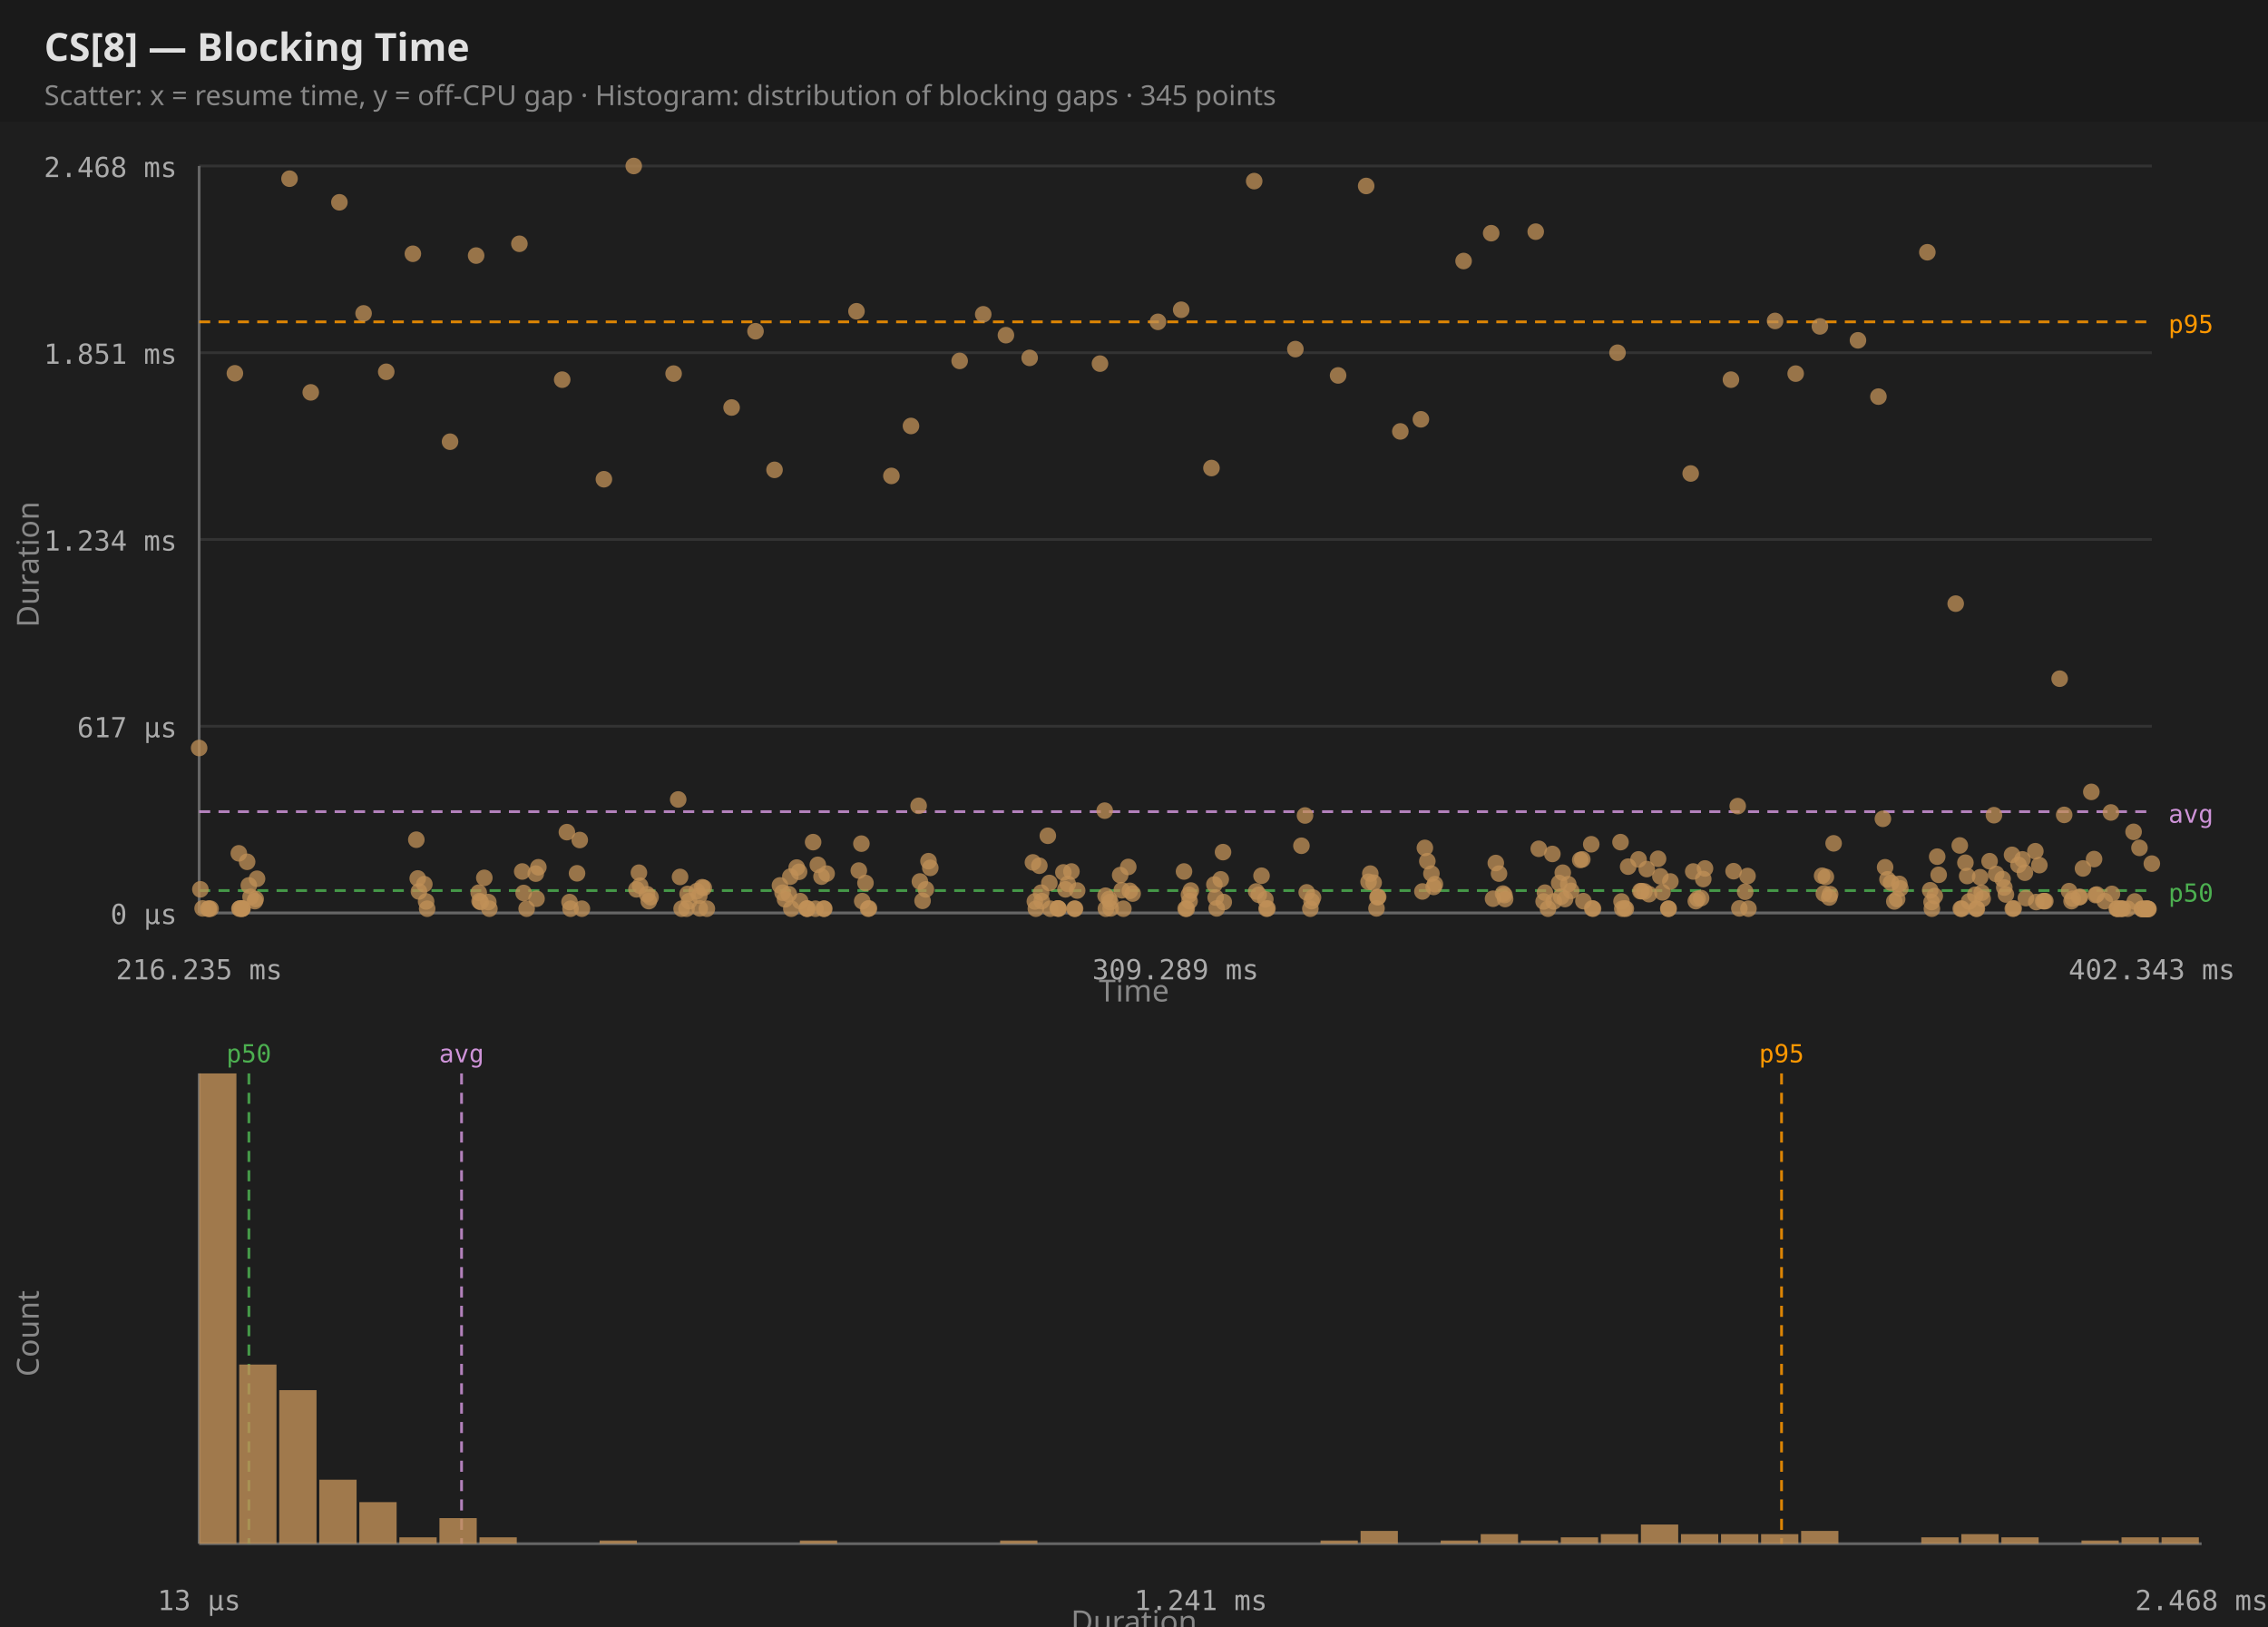
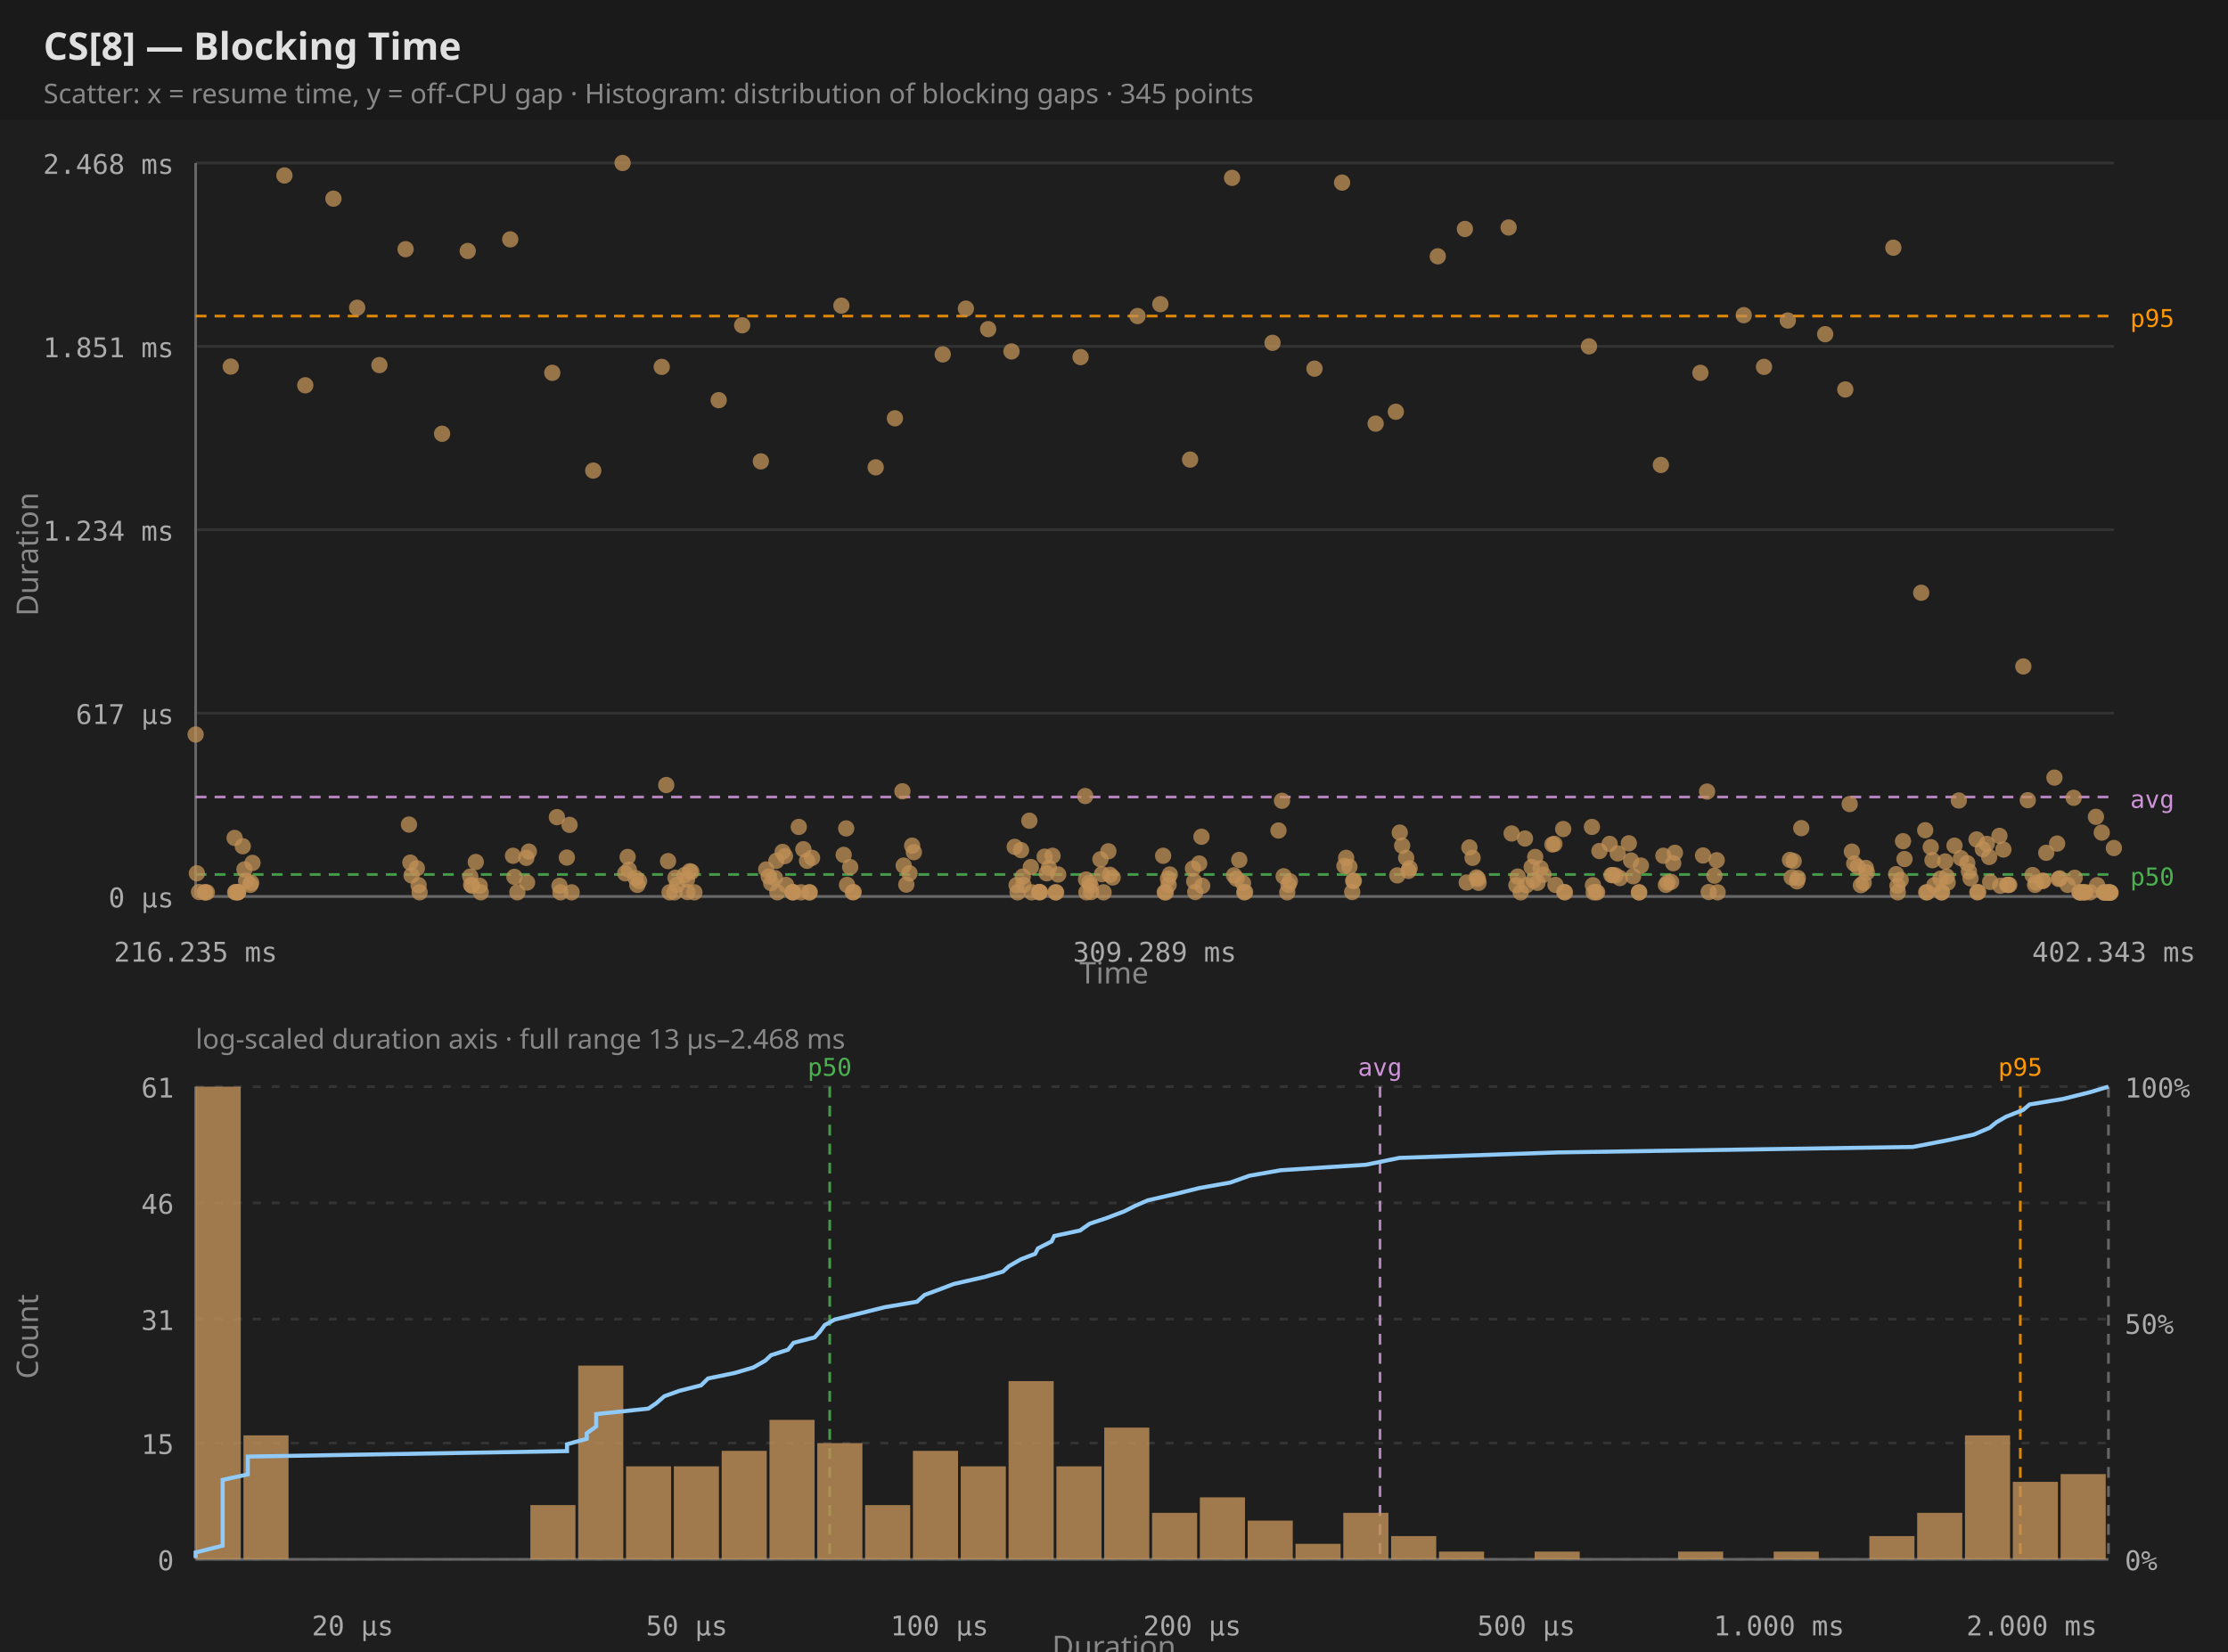
- <svg xmlns="http://www.w3.org/2000/svg" viewBox="0 0 820 588" width="820" height="588">
+ <svg xmlns="http://www.w3.org/2000/svg" viewBox="0 0 820 608" width="820" height="608">
  <rect width="100%" height="100%" fill="#1a1a1a" />
  <text x="16" y="22" fill="#e0e0e0" font-size="14" font-weight="600" font-family="sans-serif">CS[8] — Blocking Time</text>
  <text x="16" y="38" fill="#888" font-size="10" font-family="sans-serif">Scatter: x = resume time, y = off-CPU gap · Histogram: distribution of blocking gaps · 345 points</text>
  <g transform="translate(0,44)">
    <rect width="100%" height="100%" fill="#1e1e1e" />
    <line x1="72" y1="16" x2="778" y2="16" stroke="#333" stroke-width="1" />
    <line x1="72" y1="83.5" x2="778" y2="83.5" stroke="#333" stroke-width="1" />
    <line x1="72" y1="151" x2="778" y2="151" stroke="#333" stroke-width="1" />
    <line x1="72" y1="218.5" x2="778" y2="218.5" stroke="#333" stroke-width="1" />
    <line x1="72" y1="286" x2="778" y2="286" stroke="#333" stroke-width="1" />
    <line x1="72" y1="16" x2="72" y2="286" stroke="#666" stroke-width="1" />
    <line x1="72" y1="286" x2="778" y2="286" stroke="#666" stroke-width="1" />
    <text x="64" y="20" text-anchor="end" fill="#aaa" font-size="10" font-family="monospace">2.468 ms</text>
    <text x="64" y="87.5" text-anchor="end" fill="#aaa" font-size="10" font-family="monospace">1.851 ms</text>
    <text x="64" y="155" text-anchor="end" fill="#aaa" font-size="10" font-family="monospace">1.234 ms</text>
    <text x="64" y="222.5" text-anchor="end" fill="#aaa" font-size="10" font-family="monospace">617 µs</text>
    <text x="64" y="290" text-anchor="end" fill="#aaa" font-size="10" font-family="monospace">0 µs</text>
    <text x="72" y="310" text-anchor="middle" fill="#aaa" font-size="10" font-family="monospace">216.235 ms</text>
    <text x="425" y="310" text-anchor="middle" fill="#aaa" font-size="10" font-family="monospace">309.289 ms</text>
    <text x="778" y="310" text-anchor="middle" fill="#aaa" font-size="10" font-family="monospace">402.343 ms</text>
    <text x="410" y="318" text-anchor="middle" fill="#888" font-size="11" font-family="sans-serif">Time</text>
    <text transform="rotate(-90 14 160)" x="14" y="160" text-anchor="middle" fill="#888" font-size="11" font-family="sans-serif">Duration</text>
    <line x1="72" y1="249.382" x2="778" y2="249.382" stroke="#CE93D8" stroke-width="1" stroke-dasharray="4 3" opacity="0.85" />
    <text x="784" y="253.382" fill="#CE93D8" font-size="9" font-family="monospace">avg</text>
    <line x1="72" y1="277.904" x2="778" y2="277.904" stroke="#4CAF50" stroke-width="1" stroke-dasharray="4 3" opacity="0.85" />
    <text x="784" y="281.904" fill="#4CAF50" font-size="9" font-family="monospace">p50</text>
    <line x1="72" y1="72.341" x2="778" y2="72.341" stroke="#FF9800" stroke-width="1" stroke-dasharray="4 3" opacity="0.85" />
    <text x="784" y="76.341" fill="#FF9800" font-size="9" font-family="monospace">p95</text>
    <circle cx="72" cy="226.377" r="3" fill="#C09057" opacity="0.75" />
    <circle cx="72.448" cy="277.467" r="3" fill="#C09057" opacity="0.75" />
    <circle cx="73.252" cy="284.359" r="3" fill="#C09057" opacity="0.75" />
    <circle cx="75.338" cy="284.468" r="3" fill="#C09057" opacity="0.75" />
    <circle cx="75.509" cy="284.468" r="3" fill="#C09057" opacity="0.75" />
    <circle cx="76.135" cy="284.468" r="3" fill="#C09057" opacity="0.75" />
    <circle cx="84.928" cy="90.939" r="3" fill="#C09057" opacity="0.75" />
    <circle cx="86.351" cy="264.448" r="3" fill="#C09057" opacity="0.75" />
    <circle cx="86.563" cy="284.468" r="3" fill="#C09057" opacity="0.75" />
    <circle cx="86.806" cy="284.359" r="3" fill="#C09057" opacity="0.75" />
    <circle cx="87.432" cy="284.468" r="3" fill="#C09057" opacity="0.75" />
    <circle cx="87.553" cy="284.468" r="3" fill="#C09057" opacity="0.75" />
    <circle cx="87.701" cy="284.359" r="3" fill="#C09057" opacity="0.75" />
    <circle cx="89.351" cy="267.511" r="3" fill="#C09057" opacity="0.75" />
    <circle cx="89.962" cy="276.045" r="3" fill="#C09057" opacity="0.75" />
    <circle cx="90.592" cy="280.202" r="3" fill="#C09057" opacity="0.75" />
    <circle cx="92.136" cy="281.733" r="3" fill="#C09057" opacity="0.75" />
    <circle cx="92.443" cy="280.968" r="3" fill="#C09057" opacity="0.75" />
    <circle cx="92.936" cy="273.638" r="3" fill="#C09057" opacity="0.75" />
    <circle cx="104.677" cy="20.595" r="3" fill="#C09057" opacity="0.75" />
    <circle cx="112.355" cy="97.831" r="3" fill="#C09057" opacity="0.75" />
    <circle cx="122.711" cy="29.128" r="3" fill="#C09057" opacity="0.75" />
    <circle cx="131.455" cy="69.278" r="3" fill="#C09057" opacity="0.75" />
    <circle cx="139.646" cy="90.392" r="3" fill="#C09057" opacity="0.75" />
    <circle cx="149.274" cy="47.726" r="3" fill="#C09057" opacity="0.75" />
    <circle cx="150.522" cy="259.525" r="3" fill="#C09057" opacity="0.75" />
    <circle cx="151.03" cy="273.528" r="3" fill="#C09057" opacity="0.75" />
    <circle cx="151.47" cy="278.233" r="3" fill="#C09057" opacity="0.75" />
    <circle cx="153.424" cy="275.607" r="3" fill="#C09057" opacity="0.75" />
    <circle cx="154.057" cy="281.843" r="3" fill="#C09057" opacity="0.75" />
    <circle cx="154.444" cy="284.468" r="3" fill="#C09057" opacity="0.75" />
    <circle cx="162.714" cy="115.664" r="3" fill="#C09057" opacity="0.75" />
    <circle cx="172.145" cy="48.382" r="3" fill="#C09057" opacity="0.75" />
    <circle cx="173.085" cy="278.67" r="3" fill="#C09057" opacity="0.75" />
    <circle cx="173.396" cy="281.733" r="3" fill="#C09057" opacity="0.75" />
    <circle cx="173.798" cy="282.062" r="3" fill="#C09057" opacity="0.75" />
    <circle cx="175.107" cy="273.31" r="3" fill="#C09057" opacity="0.75" />
    <circle cx="176.549" cy="282.062" r="3" fill="#C09057" opacity="0.75" />
    <circle cx="176.951" cy="284.468" r="3" fill="#C09057" opacity="0.75" />
    <circle cx="187.789" cy="44.116" r="3" fill="#C09057" opacity="0.75" />
    <circle cx="188.809" cy="271.012" r="3" fill="#C09057" opacity="0.75" />
    <circle cx="189.325" cy="278.78" r="3" fill="#C09057" opacity="0.75" />
    <circle cx="190.414" cy="284.468" r="3" fill="#C09057" opacity="0.75" />
    <circle cx="193.714" cy="271.778" r="3" fill="#C09057" opacity="0.75" />
    <circle cx="193.984" cy="280.858" r="3" fill="#C09057" opacity="0.75" />
    <circle cx="194.644" cy="269.481" r="3" fill="#C09057" opacity="0.75" />
    <circle cx="203.263" cy="93.237" r="3" fill="#C09057" opacity="0.75" />
    <circle cx="204.958" cy="256.79" r="3" fill="#C09057" opacity="0.75" />
    <circle cx="205.91" cy="282.062" r="3" fill="#C09057" opacity="0.75" />
    <circle cx="206.282" cy="284.468" r="3" fill="#C09057" opacity="0.75" />
    <circle cx="208.63" cy="271.669" r="3" fill="#C09057" opacity="0.75" />
    <circle cx="209.609" cy="259.635" r="3" fill="#C09057" opacity="0.75" />
    <circle cx="210.383" cy="284.468" r="3" fill="#C09057" opacity="0.75" />
    <circle cx="218.342" cy="129.229" r="3" fill="#C09057" opacity="0.75" />
    <circle cx="229.134" cy="16" r="3" fill="#C09057" opacity="0.75" />
    <circle cx="230.109" cy="277.467" r="3" fill="#C09057" opacity="0.75" />
    <circle cx="231.001" cy="271.45" r="3" fill="#C09057" opacity="0.75" />
    <circle cx="231.429" cy="276.154" r="3" fill="#C09057" opacity="0.75" />
    <circle cx="233.929" cy="279.217" r="3" fill="#C09057" opacity="0.75" />
    <circle cx="234.57" cy="281.733" r="3" fill="#C09057" opacity="0.75" />
    <circle cx="235.215" cy="280.311" r="3" fill="#C09057" opacity="0.75" />
    <circle cx="243.546" cy="91.049" r="3" fill="#C09057" opacity="0.75" />
    <circle cx="245.207" cy="244.975" r="3" fill="#C09057" opacity="0.75" />
    <circle cx="245.875" cy="272.981" r="3" fill="#C09057" opacity="0.75" />
    <circle cx="246.433" cy="284.468" r="3" fill="#C09057" opacity="0.75" />
    <circle cx="248.215" cy="284.468" r="3" fill="#C09057" opacity="0.75" />
    <circle cx="248.606" cy="279.108" r="3" fill="#C09057" opacity="0.75" />
    <circle cx="249.134" cy="281.733" r="3" fill="#C09057" opacity="0.75" />
    <circle cx="251.948" cy="278.123" r="3" fill="#C09057" opacity="0.75" />
    <circle cx="252.844" cy="279.764" r="3" fill="#C09057" opacity="0.75" />
    <circle cx="252.991" cy="284.359" r="3" fill="#C09057" opacity="0.75" />
    <circle cx="253.853" cy="276.701" r="3" fill="#C09057" opacity="0.75" />
    <circle cx="254.452" cy="276.92" r="3" fill="#C09057" opacity="0.75" />
    <circle cx="255.571" cy="284.468" r="3" fill="#C09057" opacity="0.75" />
    <circle cx="264.512" cy="103.301" r="3" fill="#C09057" opacity="0.75" />
    <circle cx="273.158" cy="75.733" r="3" fill="#C09057" opacity="0.75" />
    <circle cx="280.032" cy="125.838" r="3" fill="#C09057" opacity="0.75" />
    <circle cx="282.004" cy="276.045" r="3" fill="#C09057" opacity="0.75" />
    <circle cx="282.949" cy="278.67" r="3" fill="#C09057" opacity="0.75" />
    <circle cx="283.825" cy="281.077" r="3" fill="#C09057" opacity="0.75" />
    <circle cx="285.198" cy="279.217" r="3" fill="#C09057" opacity="0.75" />
    <circle cx="285.745" cy="272.872" r="3" fill="#C09057" opacity="0.75" />
    <circle cx="286.105" cy="284.468" r="3" fill="#C09057" opacity="0.75" />
    <circle cx="288.047" cy="269.59" r="3" fill="#C09057" opacity="0.75" />
    <circle cx="288.912" cy="271.122" r="3" fill="#C09057" opacity="0.75" />
    <circle cx="289.303" cy="281.733" r="3" fill="#C09057" opacity="0.75" />
    <circle cx="291.674" cy="284.468" r="3" fill="#C09057" opacity="0.75" />
    <circle cx="291.795" cy="284.359" r="3" fill="#C09057" opacity="0.75" />
    <circle cx="291.936" cy="284.468" r="3" fill="#C09057" opacity="0.75" />
    <circle cx="293.984" cy="260.4" r="3" fill="#C09057" opacity="0.75" />
    <circle cx="294.83" cy="284.468" r="3" fill="#C09057" opacity="0.75" />
    <circle cx="295.68" cy="268.605" r="3" fill="#C09057" opacity="0.75" />
    <circle cx="297.026" cy="272.872" r="3" fill="#C09057" opacity="0.75" />
    <circle cx="297.823" cy="284.468" r="3" fill="#C09057" opacity="0.75" />
    <circle cx="298.035" cy="284.468" r="3" fill="#C09057" opacity="0.75" />
    <circle cx="298.87" cy="271.778" r="3" fill="#C09057" opacity="0.75" />
    <circle cx="309.663" cy="68.512" r="3" fill="#C09057" opacity="0.75" />
    <circle cx="310.508" cy="270.684" r="3" fill="#C09057" opacity="0.75" />
    <circle cx="311.442" cy="260.947" r="3" fill="#C09057" opacity="0.75" />
    <circle cx="311.738" cy="281.733" r="3" fill="#C09057" opacity="0.75" />
    <circle cx="312.914" cy="275.169" r="3" fill="#C09057" opacity="0.75" />
    <circle cx="313.866" cy="284.468" r="3" fill="#C09057" opacity="0.75" />
    <circle cx="314.196" cy="284.359" r="3" fill="#C09057" opacity="0.75" />
    <circle cx="322.287" cy="128.026" r="3" fill="#C09057" opacity="0.75" />
    <circle cx="329.366" cy="109.975" r="3" fill="#C09057" opacity="0.75" />
    <circle cx="332.131" cy="247.272" r="3" fill="#C09057" opacity="0.75" />
    <circle cx="332.59" cy="274.622" r="3" fill="#C09057" opacity="0.75" />
    <circle cx="333.558" cy="281.624" r="3" fill="#C09057" opacity="0.75" />
    <circle cx="334.741" cy="277.467" r="3" fill="#C09057" opacity="0.75" />
    <circle cx="335.705" cy="267.293" r="3" fill="#C09057" opacity="0.75" />
    <circle cx="336.35" cy="269.699" r="3" fill="#C09057" opacity="0.75" />
    <circle cx="346.968" cy="86.454" r="3" fill="#C09057" opacity="0.75" />
    <circle cx="355.492" cy="69.606" r="3" fill="#C09057" opacity="0.75" />
    <circle cx="363.693" cy="77.155" r="3" fill="#C09057" opacity="0.75" />
    <circle cx="372.274" cy="85.36" r="3" fill="#C09057" opacity="0.75" />
    <circle cx="373.458" cy="267.73" r="3" fill="#C09057" opacity="0.75" />
    <circle cx="374.152" cy="281.843" r="3" fill="#C09057" opacity="0.75" />
    <circle cx="374.516" cy="284.468" r="3" fill="#C09057" opacity="0.75" />
    <circle cx="375.779" cy="268.934" r="3" fill="#C09057" opacity="0.75" />
    <circle cx="376.428" cy="278.67" r="3" fill="#C09057" opacity="0.75" />
    <circle cx="376.644" cy="281.733" r="3" fill="#C09057" opacity="0.75" />
    <circle cx="378.845" cy="258.103" r="3" fill="#C09057" opacity="0.75" />
    <circle cx="379.395" cy="275.169" r="3" fill="#C09057" opacity="0.75" />
    <circle cx="379.713" cy="284.468" r="3" fill="#C09057" opacity="0.75" />
    <circle cx="382.391" cy="284.359" r="3" fill="#C09057" opacity="0.75" />
    <circle cx="382.604" cy="284.359" r="3" fill="#C09057" opacity="0.75" />
    <circle cx="382.748" cy="284.468" r="3" fill="#C09057" opacity="0.75" />
    <circle cx="384.47" cy="271.34" r="3" fill="#C09057" opacity="0.75" />
    <circle cx="385.214" cy="277.467" r="3" fill="#C09057" opacity="0.75" />
    <circle cx="386.048" cy="275.498" r="3" fill="#C09057" opacity="0.75" />
    <circle cx="387.376" cy="271.012" r="3" fill="#C09057" opacity="0.75" />
    <circle cx="388.457" cy="284.468" r="3" fill="#C09057" opacity="0.75" />
    <circle cx="388.7" cy="284.468" r="3" fill="#C09057" opacity="0.75" />
    <circle cx="389.455" cy="277.904" r="3" fill="#C09057" opacity="0.75" />
    <circle cx="397.702" cy="87.438" r="3" fill="#C09057" opacity="0.75" />
    <circle cx="399.409" cy="249.023" r="3" fill="#C09057" opacity="0.75" />
    <circle cx="399.72" cy="279.764" r="3" fill="#C09057" opacity="0.75" />
    <circle cx="399.838" cy="284.468" r="3" fill="#C09057" opacity="0.75" />
    <circle cx="400.961" cy="280.968" r="3" fill="#C09057" opacity="0.75" />
    <circle cx="401.389" cy="282.062" r="3" fill="#C09057" opacity="0.75" />
    <circle cx="401.564" cy="284.359" r="3" fill="#C09057" opacity="0.75" />
    <circle cx="405.004" cy="272.325" r="3" fill="#C09057" opacity="0.75" />
    <circle cx="405.577" cy="277.795" r="3" fill="#C09057" opacity="0.75" />
    <circle cx="406.165" cy="284.468" r="3" fill="#C09057" opacity="0.75" />
    <circle cx="407.929" cy="269.371" r="3" fill="#C09057" opacity="0.75" />
    <circle cx="408.513" cy="278.014" r="3" fill="#C09057" opacity="0.75" />
    <circle cx="409.511" cy="278.998" r="3" fill="#C09057" opacity="0.75" />
    <circle cx="418.661" cy="72.341" r="3" fill="#C09057" opacity="0.75" />
    <circle cx="427.06" cy="67.965" r="3" fill="#C09057" opacity="0.75" />
    <circle cx="428.08" cy="271.012" r="3" fill="#C09057" opacity="0.75" />
    <circle cx="428.661" cy="284.468" r="3" fill="#C09057" opacity="0.75" />
    <circle cx="429.059" cy="284.468" r="3" fill="#C09057" opacity="0.75" />
    <circle cx="429.867" cy="279.436" r="3" fill="#C09057" opacity="0.75" />
    <circle cx="430.098" cy="281.733" r="3" fill="#C09057" opacity="0.75" />
    <circle cx="430.55" cy="277.904" r="3" fill="#C09057" opacity="0.75" />
    <circle cx="438.008" cy="125.182" r="3" fill="#C09057" opacity="0.75" />
    <circle cx="439.062" cy="275.716" r="3" fill="#C09057" opacity="0.75" />
    <circle cx="439.522" cy="280.421" r="3" fill="#C09057" opacity="0.75" />
    <circle cx="439.901" cy="284.359" r="3" fill="#C09057" opacity="0.75" />
    <circle cx="441.361" cy="273.857" r="3" fill="#C09057" opacity="0.75" />
    <circle cx="442.188" cy="264.011" r="3" fill="#C09057" opacity="0.75" />
    <circle cx="442.454" cy="282.062" r="3" fill="#C09057" opacity="0.75" />
    <circle cx="453.451" cy="21.47" r="3" fill="#C09057" opacity="0.75" />
    <circle cx="454.176" cy="278.233" r="3" fill="#C09057" opacity="0.75" />
    <circle cx="455.105" cy="279.436" r="3" fill="#C09057" opacity="0.75" />
    <circle cx="456.107" cy="272.544" r="3" fill="#C09057" opacity="0.75" />
    <circle cx="457.491" cy="281.077" r="3" fill="#C09057" opacity="0.75" />
    <circle cx="457.931" cy="284.468" r="3" fill="#C09057" opacity="0.75" />
    <circle cx="458.261" cy="284.359" r="3" fill="#C09057" opacity="0.75" />
    <circle cx="468.348" cy="82.187" r="3" fill="#C09057" opacity="0.75" />
    <circle cx="470.533" cy="261.713" r="3" fill="#C09057" opacity="0.75" />
    <circle cx="471.831" cy="250.773" r="3" fill="#C09057" opacity="0.75" />
    <circle cx="472.445" cy="278.561" r="3" fill="#C09057" opacity="0.75" />
    <circle cx="473.762" cy="284.468" r="3" fill="#C09057" opacity="0.75" />
    <circle cx="474.205" cy="281.733" r="3" fill="#C09057" opacity="0.75" />
    <circle cx="474.718" cy="280.421" r="3" fill="#C09057" opacity="0.75" />
    <circle cx="483.792" cy="91.705" r="3" fill="#C09057" opacity="0.75" />
    <circle cx="493.943" cy="23.22" r="3" fill="#C09057" opacity="0.75" />
    <circle cx="494.816" cy="274.732" r="3" fill="#C09057" opacity="0.75" />
    <circle cx="495.441" cy="271.778" r="3" fill="#C09057" opacity="0.75" />
    <circle cx="496.648" cy="275.06" r="3" fill="#C09057" opacity="0.75" />
    <circle cx="497.676" cy="284.359" r="3" fill="#C09057" opacity="0.75" />
    <circle cx="498.025" cy="280.311" r="3" fill="#C09057" opacity="0.75" />
    <circle cx="498.29" cy="280.202" r="3" fill="#C09057" opacity="0.75" />
    <circle cx="506.291" cy="111.944" r="3" fill="#C09057" opacity="0.75" />
    <circle cx="513.73" cy="107.568" r="3" fill="#C09057" opacity="0.75" />
    <circle cx="514.272" cy="278.233" r="3" fill="#C09057" opacity="0.75" />
    <circle cx="515.168" cy="262.479" r="3" fill="#C09057" opacity="0.75" />
    <circle cx="516.059" cy="267.293" r="3" fill="#C09057" opacity="0.75" />
    <circle cx="517.535" cy="271.778" r="3" fill="#C09057" opacity="0.75" />
    <circle cx="518.354" cy="276.592" r="3" fill="#C09057" opacity="0.75" />
    <circle cx="518.802" cy="275.607" r="3" fill="#C09057" opacity="0.75" />
    <circle cx="529.166" cy="50.352" r="3" fill="#C09057" opacity="0.75" />
    <circle cx="539.143" cy="40.287" r="3" fill="#C09057" opacity="0.75" />
    <circle cx="539.814" cy="280.858" r="3" fill="#C09057" opacity="0.75" />
    <circle cx="540.808" cy="267.949" r="3" fill="#C09057" opacity="0.75" />
    <circle cx="541.969" cy="271.778" r="3" fill="#C09057" opacity="0.75" />
    <circle cx="543.437" cy="278.998" r="3" fill="#C09057" opacity="0.75" />
    <circle cx="543.93" cy="279.545" r="3" fill="#C09057" opacity="0.75" />
    <circle cx="544.188" cy="280.968" r="3" fill="#C09057" opacity="0.75" />
    <circle cx="555.242" cy="39.74" r="3" fill="#C09057" opacity="0.75" />
    <circle cx="556.342" cy="262.807" r="3" fill="#C09057" opacity="0.75" />
    <circle cx="558.102" cy="281.843" r="3" fill="#C09057" opacity="0.75" />
    <circle cx="558.573" cy="278.67" r="3" fill="#C09057" opacity="0.75" />
    <circle cx="559.677" cy="284.468" r="3" fill="#C09057" opacity="0.75" />
    <circle cx="561.262" cy="264.667" r="3" fill="#C09057" opacity="0.75" />
    <circle cx="561.756" cy="281.843" r="3" fill="#C09057" opacity="0.75" />
    <circle cx="563.724" cy="275.169" r="3" fill="#C09057" opacity="0.75" />
    <circle cx="564.434" cy="280.092" r="3" fill="#C09057" opacity="0.75" />
    <circle cx="565.026" cy="271.45" r="3" fill="#C09057" opacity="0.75" />
    <circle cx="565.849" cy="280.968" r="3" fill="#C09057" opacity="0.75" />
    <circle cx="567.006" cy="275.607" r="3" fill="#C09057" opacity="0.75" />
    <circle cx="568.06" cy="278.014" r="3" fill="#C09057" opacity="0.75" />
    <circle cx="571.345" cy="266.855" r="3" fill="#C09057" opacity="0.75" />
    <circle cx="572.085" cy="266.636" r="3" fill="#C09057" opacity="0.75" />
    <circle cx="572.484" cy="281.733" r="3" fill="#C09057" opacity="0.75" />
    <circle cx="575.321" cy="261.166" r="3" fill="#C09057" opacity="0.75" />
    <circle cx="575.674" cy="284.359" r="3" fill="#C09057" opacity="0.75" />
    <circle cx="575.977" cy="284.468" r="3" fill="#C09057" opacity="0.75" />
    <circle cx="584.82" cy="83.5" r="3" fill="#C09057" opacity="0.75" />
    <circle cx="585.901" cy="260.4" r="3" fill="#C09057" opacity="0.75" />
    <circle cx="586.269" cy="281.843" r="3" fill="#C09057" opacity="0.75" />
    <circle cx="586.542" cy="284.468" r="3" fill="#C09057" opacity="0.75" />
    <circle cx="587.354" cy="284.359" r="3" fill="#C09057" opacity="0.75" />
    <circle cx="587.824" cy="284.468" r="3" fill="#C09057" opacity="0.75" />
    <circle cx="588.659" cy="269.262" r="3" fill="#C09057" opacity="0.75" />
    <circle cx="592.418" cy="266.636" r="3" fill="#C09057" opacity="0.75" />
    <circle cx="593.094" cy="278.123" r="3" fill="#C09057" opacity="0.75" />
    <circle cx="593.5" cy="278.123" r="3" fill="#C09057" opacity="0.75" />
    <circle cx="594.528" cy="278.233" r="3" fill="#C09057" opacity="0.75" />
    <circle cx="595.396" cy="270.137" r="3" fill="#C09057" opacity="0.75" />
    <circle cx="596.189" cy="279.217" r="3" fill="#C09057" opacity="0.75" />
    <circle cx="599.478" cy="266.417" r="3" fill="#C09057" opacity="0.75" />
    <circle cx="600.313" cy="272.763" r="3" fill="#C09057" opacity="0.75" />
    <circle cx="601.06" cy="278.561" r="3" fill="#C09057" opacity="0.75" />
    <circle cx="603.169" cy="284.468" r="3" fill="#C09057" opacity="0.75" />
    <circle cx="603.313" cy="284.468" r="3" fill="#C09057" opacity="0.75" />
    <circle cx="603.928" cy="274.622" r="3" fill="#C09057" opacity="0.75" />
    <circle cx="611.272" cy="127.151" r="3" fill="#C09057" opacity="0.75" />
    <circle cx="612.194" cy="271.012" r="3" fill="#C09057" opacity="0.75" />
    <circle cx="613.119" cy="281.733" r="3" fill="#C09057" opacity="0.75" />
    <circle cx="613.776" cy="280.858" r="3" fill="#C09057" opacity="0.75" />
    <circle cx="615.039" cy="280.639" r="3" fill="#C09057" opacity="0.75" />
    <circle cx="615.82" cy="273.747" r="3" fill="#C09057" opacity="0.75" />
    <circle cx="616.446" cy="269.918" r="3" fill="#C09057" opacity="0.75" />
    <circle cx="625.824" cy="93.237" r="3" fill="#C09057" opacity="0.75" />
    <circle cx="626.784" cy="270.903" r="3" fill="#C09057" opacity="0.75" />
    <circle cx="628.274" cy="247.382" r="3" fill="#C09057" opacity="0.75" />
    <circle cx="628.87" cy="284.359" r="3" fill="#C09057" opacity="0.75" />
    <circle cx="630.975" cy="278.342" r="3" fill="#C09057" opacity="0.75" />
    <circle cx="631.825" cy="272.653" r="3" fill="#C09057" opacity="0.75" />
    <circle cx="632.151" cy="284.468" r="3" fill="#C09057" opacity="0.75" />
    <circle cx="641.779" cy="72.013" r="3" fill="#C09057" opacity="0.75" />
    <circle cx="649.23" cy="91.049" r="3" fill="#C09057" opacity="0.75" />
    <circle cx="657.989" cy="73.982" r="3" fill="#C09057" opacity="0.75" />
    <circle cx="658.786" cy="272.544" r="3" fill="#C09057" opacity="0.75" />
    <circle cx="659.427" cy="278.998" r="3" fill="#C09057" opacity="0.75" />
    <circle cx="660.144" cy="272.981" r="3" fill="#C09057" opacity="0.75" />
    <circle cx="661.365" cy="280.421" r="3" fill="#C09057" opacity="0.75" />
    <circle cx="661.691" cy="279.217" r="3" fill="#C09057" opacity="0.75" />
    <circle cx="662.951" cy="260.838" r="3" fill="#C09057" opacity="0.75" />
    <circle cx="671.752" cy="79.015" r="3" fill="#C09057" opacity="0.75" />
    <circle cx="679.149" cy="99.363" r="3" fill="#C09057" opacity="0.75" />
    <circle cx="680.765" cy="251.976" r="3" fill="#C09057" opacity="0.75" />
    <circle cx="681.566" cy="269.481" r="3" fill="#C09057" opacity="0.75" />
    <circle cx="682.427" cy="273.857" r="3" fill="#C09057" opacity="0.75" />
    <circle cx="683.709" cy="275.06" r="3" fill="#C09057" opacity="0.75" />
    <circle cx="684.892" cy="281.843" r="3" fill="#C09057" opacity="0.75" />
    <circle cx="685.92" cy="280.968" r="3" fill="#C09057" opacity="0.75" />
    <circle cx="686.698" cy="275.498" r="3" fill="#C09057" opacity="0.75" />
    <circle cx="687.07" cy="277.139" r="3" fill="#C09057" opacity="0.75" />
    <circle cx="696.834" cy="47.179" r="3" fill="#C09057" opacity="0.75" />
    <circle cx="697.87" cy="277.795" r="3" fill="#C09057" opacity="0.75" />
    <circle cx="698.363" cy="282.062" r="3" fill="#C09057" opacity="0.75" />
    <circle cx="698.481" cy="284.468" r="3" fill="#C09057" opacity="0.75" />
    <circle cx="699.528" cy="279.874" r="3" fill="#C09057" opacity="0.75" />
    <circle cx="700.393" cy="265.652" r="3" fill="#C09057" opacity="0.75" />
    <circle cx="700.935" cy="272.216" r="3" fill="#C09057" opacity="0.75" />
    <circle cx="707.084" cy="174.193" r="3" fill="#C09057" opacity="0.75" />
    <circle cx="708.56" cy="261.604" r="3" fill="#C09057" opacity="0.75" />
    <circle cx="708.924" cy="284.468" r="3" fill="#C09057" opacity="0.75" />
    <circle cx="709.296" cy="284.468" r="3" fill="#C09057" opacity="0.75" />
    <circle cx="710.597" cy="267.84" r="3" fill="#C09057" opacity="0.75" />
    <circle cx="711.242" cy="272.653" r="3" fill="#C09057" opacity="0.75" />
    <circle cx="711.929" cy="281.843" r="3" fill="#C09057" opacity="0.75" />
    <circle cx="714.171" cy="279.436" r="3" fill="#C09057" opacity="0.75" />
    <circle cx="714.531" cy="284.468" r="3" fill="#C09057" opacity="0.75" />
    <circle cx="714.743" cy="284.468" r="3" fill="#C09057" opacity="0.75" />
    <circle cx="715.927" cy="273.091" r="3" fill="#C09057" opacity="0.75" />
    <circle cx="716.511" cy="278.67" r="3" fill="#C09057" opacity="0.75" />
    <circle cx="716.822" cy="280.858" r="3" fill="#C09057" opacity="0.75" />
    <circle cx="719.341" cy="267.293" r="3" fill="#C09057" opacity="0.75" />
    <circle cx="720.915" cy="250.664" r="3" fill="#C09057" opacity="0.75" />
    <circle cx="721.701" cy="271.887" r="3" fill="#C09057" opacity="0.75" />
    <circle cx="724.041" cy="273.747" r="3" fill="#C09057" opacity="0.75" />
    <circle cx="724.656" cy="276.81" r="3" fill="#C09057" opacity="0.75" />
    <circle cx="725.244" cy="279.327" r="3" fill="#C09057" opacity="0.75" />
    <circle cx="727.459" cy="264.995" r="3" fill="#C09057" opacity="0.75" />
    <circle cx="727.729" cy="284.468" r="3" fill="#C09057" opacity="0.75" />
    <circle cx="728.059" cy="284.359" r="3" fill="#C09057" opacity="0.75" />
    <circle cx="729.773" cy="268.605" r="3" fill="#C09057" opacity="0.75" />
    <circle cx="731.222" cy="266.636" r="3" fill="#C09057" opacity="0.75" />
    <circle cx="732.106" cy="271.45" r="3" fill="#C09057" opacity="0.75" />
    <circle cx="732.463" cy="280.639" r="3" fill="#C09057" opacity="0.75" />
    <circle cx="735.885" cy="263.682" r="3" fill="#C09057" opacity="0.75" />
    <circle cx="736.207" cy="282.062" r="3" fill="#C09057" opacity="0.75" />
    <circle cx="737.334" cy="268.715" r="3" fill="#C09057" opacity="0.75" />
    <circle cx="738.722" cy="281.733" r="3" fill="#C09057" opacity="0.75" />
    <circle cx="739.094" cy="281.733" r="3" fill="#C09057" opacity="0.75" />
    <circle cx="739.496" cy="281.733" r="3" fill="#C09057" opacity="0.75" />
    <circle cx="744.67" cy="201.324" r="3" fill="#C09057" opacity="0.75" />
    <circle cx="746.309" cy="250.554" r="3" fill="#C09057" opacity="0.75" />
    <circle cx="748.077" cy="278.123" r="3" fill="#C09057" opacity="0.75" />
    <circle cx="748.976" cy="281.733" r="3" fill="#C09057" opacity="0.75" />
    <circle cx="749.389" cy="280.858" r="3" fill="#C09057" opacity="0.75" />
    <circle cx="751.707" cy="280.311" r="3" fill="#C09057" opacity="0.75" />
    <circle cx="752.026" cy="280.202" r="3" fill="#C09057" opacity="0.75" />
    <circle cx="753.107" cy="269.918" r="3" fill="#C09057" opacity="0.75" />
    <circle cx="756.123" cy="242.24" r="3" fill="#C09057" opacity="0.75" />
    <circle cx="757.113" cy="266.527" r="3" fill="#C09057" opacity="0.75" />
    <circle cx="757.652" cy="279.545" r="3" fill="#C09057" opacity="0.75" />
    <circle cx="758.08" cy="279.327" r="3" fill="#C09057" opacity="0.75" />
    <circle cx="760.99" cy="281.733" r="3" fill="#C09057" opacity="0.75" />
    <circle cx="763.209" cy="249.679" r="3" fill="#C09057" opacity="0.75" />
    <circle cx="763.581" cy="279.108" r="3" fill="#C09057" opacity="0.75" />
    <circle cx="765.322" cy="284.468" r="3" fill="#C09057" opacity="0.75" />
    <circle cx="765.535" cy="284.468" r="3" fill="#C09057" opacity="0.75" />
    <circle cx="765.774" cy="284.468" r="3" fill="#C09057" opacity="0.75" />
    <circle cx="766.711" cy="284.468" r="3" fill="#C09057" opacity="0.75" />
    <circle cx="767.101" cy="284.468" r="3" fill="#C09057" opacity="0.75" />
    <circle cx="767.484" cy="284.468" r="3" fill="#C09057" opacity="0.75" />
    <circle cx="769.264" cy="284.468" r="3" fill="#C09057" opacity="0.75" />
    <circle cx="771.403" cy="256.681" r="3" fill="#C09057" opacity="0.75" />
    <circle cx="771.839" cy="281.843" r="3" fill="#C09057" opacity="0.75" />
    <circle cx="773.535" cy="262.479" r="3" fill="#C09057" opacity="0.75" />
    <circle cx="774.404" cy="284.578" r="3" fill="#C09057" opacity="0.75" />
    <circle cx="774.521" cy="284.468" r="3" fill="#C09057" opacity="0.75" />
    <circle cx="774.684" cy="284.578" r="3" fill="#C09057" opacity="0.75" />
    <circle cx="775.542" cy="284.578" r="3" fill="#C09057" opacity="0.75" />
    <circle cx="775.883" cy="284.578" r="3" fill="#C09057" opacity="0.75" />
    <circle cx="776.065" cy="284.468" r="3" fill="#C09057" opacity="0.75" />
    <circle cx="776.486" cy="284.468" r="3" fill="#C09057" opacity="0.75" />
    <circle cx="776.619" cy="284.578" r="3" fill="#C09057" opacity="0.75" />
    <circle cx="776.801" cy="284.578" r="3" fill="#C09057" opacity="0.75" />
    <circle cx="778" cy="268.168" r="3" fill="#C09057" opacity="0.75" />
  </g>
  <g transform="translate(0,372)">
    <rect width="100%" height="100%" fill="#1e1e1e" />
-     <line x1="72" y1="16" x2="72" y2="186" stroke="#666" stroke-width="1" />
-     <line x1="72" y1="186" x2="796" y2="186" stroke="#666" stroke-width="1" />
-     <text x="72" y="210" text-anchor="middle" fill="#aaa" font-size="10" font-family="monospace">13 µs</text>
-     <text x="434.147" y="210" text-anchor="middle" fill="#aaa" font-size="10" font-family="monospace">1.241 ms</text>
-     <text x="796" y="210" text-anchor="middle" fill="#aaa" font-size="10" font-family="monospace">2.468 ms</text>
-     <text x="410" y="218" text-anchor="middle" fill="#888" font-size="11" font-family="sans-serif">Duration</text>
-     <text transform="rotate(-90 14 110)" x="14" y="110" text-anchor="middle" fill="#888" font-size="11" font-family="sans-serif">Count</text>
-     <line x1="166.877" y1="16" x2="166.877" y2="186" stroke="#CE93D8" stroke-width="1" stroke-dasharray="4 3" opacity="0.85" />
-     <text x="166.877" y="12" text-anchor="middle" fill="#CE93D8" font-size="9" font-family="monospace">avg</text>
-     <line x1="89.989" y1="16" x2="89.989" y2="186" stroke="#4CAF50" stroke-width="1" stroke-dasharray="4 3" opacity="0.85" />
-     <text x="89.989" y="12" text-anchor="middle" fill="#4CAF50" font-size="9" font-family="monospace">p50</text>
-     <line x1="644.122" y1="16" x2="644.122" y2="186" stroke="#FF9800" stroke-width="1" stroke-dasharray="4 3" opacity="0.85" />
-     <text x="644.122" y="12" text-anchor="middle" fill="#FF9800" font-size="9" font-family="monospace">p95</text>
-     <rect x="72" y="16" width="13.48" height="170" fill="#C09057" opacity="0.8" />
-     <rect x="86.48" y="121.238" width="13.48" height="64.762" fill="#C09057" opacity="0.8" />
-     <rect x="100.96" y="130.49" width="13.48" height="55.51" fill="#C09057" opacity="0.8" />
-     <rect x="115.44" y="162.871" width="13.48" height="23.129" fill="#C09057" opacity="0.8" />
-     <rect x="129.92" y="170.966" width="13.48" height="15.034" fill="#C09057" opacity="0.8" />
-     <rect x="144.4" y="183.687" width="13.48" height="2.313" fill="#C09057" opacity="0.8" />
-     <rect x="158.88" y="176.748" width="13.48" height="9.252" fill="#C09057" opacity="0.8" />
-     <rect x="173.36" y="183.687" width="13.48" height="2.313" fill="#C09057" opacity="0.8" />
-     <rect x="216.8" y="184.844" width="13.48" height="1.156" fill="#C09057" opacity="0.8" />
-     <rect x="289.2" y="184.844" width="13.48" height="1.156" fill="#C09057" opacity="0.8" />
-     <rect x="361.6" y="184.844" width="13.48" height="1.156" fill="#C09057" opacity="0.8" />
-     <rect x="477.44" y="184.844" width="13.48" height="1.156" fill="#C09057" opacity="0.8" />
-     <rect x="491.92" y="181.374" width="13.48" height="4.626" fill="#C09057" opacity="0.8" />
-     <rect x="520.88" y="184.844" width="13.48" height="1.156" fill="#C09057" opacity="0.8" />
-     <rect x="535.36" y="182.531" width="13.48" height="3.469" fill="#C09057" opacity="0.8" />
-     <rect x="549.84" y="184.844" width="13.48" height="1.156" fill="#C09057" opacity="0.8" />
-     <rect x="564.32" y="183.687" width="13.48" height="2.313" fill="#C09057" opacity="0.8" />
-     <rect x="578.8" y="182.531" width="13.48" height="3.469" fill="#C09057" opacity="0.8" />
-     <rect x="593.28" y="179.061" width="13.48" height="6.939" fill="#C09057" opacity="0.8" />
-     <rect x="607.76" y="182.531" width="13.48" height="3.469" fill="#C09057" opacity="0.8" />
-     <rect x="622.24" y="182.531" width="13.48" height="3.469" fill="#C09057" opacity="0.8" />
-     <rect x="636.72" y="182.531" width="13.48" height="3.469" fill="#C09057" opacity="0.8" />
-     <rect x="651.2" y="181.374" width="13.48" height="4.626" fill="#C09057" opacity="0.8" />
-     <rect x="694.64" y="183.687" width="13.48" height="2.313" fill="#C09057" opacity="0.8" />
-     <rect x="709.12" y="182.531" width="13.48" height="3.469" fill="#C09057" opacity="0.8" />
-     <rect x="723.6" y="183.687" width="13.48" height="2.313" fill="#C09057" opacity="0.8" />
-     <rect x="752.56" y="184.844" width="13.48" height="1.156" fill="#C09057" opacity="0.8" />
-     <rect x="767.04" y="183.687" width="13.48" height="2.313" fill="#C09057" opacity="0.8" />
-     <rect x="781.52" y="183.687" width="13.48" height="2.313" fill="#C09057" opacity="0.8" />
+     <line x1="72" y1="28" x2="776" y2="28" stroke="#333" stroke-width="1" stroke-dasharray="3 4" />
+     <text x="64" y="32" text-anchor="end" fill="#aaa" font-size="10" font-family="monospace">61</text>
+     <line x1="72" y1="70.787" x2="776" y2="70.787" stroke="#333" stroke-width="1" stroke-dasharray="3 4" />
+     <text x="64" y="74.787" text-anchor="end" fill="#aaa" font-size="10" font-family="monospace">46</text>
+     <line x1="72" y1="113.574" x2="776" y2="113.574" stroke="#333" stroke-width="1" stroke-dasharray="3 4" />
+     <text x="64" y="117.574" text-anchor="end" fill="#aaa" font-size="10" font-family="monospace">31</text>
+     <line x1="72" y1="159.213" x2="776" y2="159.213" stroke="#333" stroke-width="1" stroke-dasharray="3 4" />
+     <text x="64" y="163.213" text-anchor="end" fill="#aaa" font-size="10" font-family="monospace">15</text>
+     <line x1="72" y1="202" x2="776" y2="202" stroke="#333" stroke-width="1" stroke-dasharray="3 4" />
+     <text x="64" y="206" text-anchor="end" fill="#aaa" font-size="10" font-family="monospace">0</text>
+     <line x1="72" y1="28" x2="72" y2="202" stroke="#666" stroke-width="1" />
+     <line x1="72" y1="202" x2="776" y2="202" stroke="#666" stroke-width="1" />
+     <line x1="776" y1="28" x2="776" y2="202" stroke="#666" stroke-width="1" stroke-dasharray="4 3" />
+     <text x="782" y="206" text-anchor="start" fill="#aaa" font-size="10" font-family="monospace">0%</text>
+     <text x="782" y="119" text-anchor="start" fill="#aaa" font-size="10" font-family="monospace">50%</text>
+     <text x="782" y="32" text-anchor="start" fill="#aaa" font-size="10" font-family="monospace">100%</text>
+     <text x="129.808" y="230" text-anchor="middle" fill="#aaa" font-size="10" font-family="monospace">20 µs</text>
+     <text x="252.767" y="230" text-anchor="middle" fill="#aaa" font-size="10" font-family="monospace">50 µs</text>
+     <text x="345.781" y="230" text-anchor="middle" fill="#aaa" font-size="10" font-family="monospace">100 µs</text>
+     <text x="438.796" y="230" text-anchor="middle" fill="#aaa" font-size="10" font-family="monospace">200 µs</text>
+     <text x="561.755" y="230" text-anchor="middle" fill="#aaa" font-size="10" font-family="monospace">500 µs</text>
+     <text x="654.77" y="230" text-anchor="middle" fill="#aaa" font-size="10" font-family="monospace">1.000 ms</text>
+     <text x="747.785" y="230" text-anchor="middle" fill="#aaa" font-size="10" font-family="monospace">2.000 ms</text>
+     <text x="72" y="14" fill="#888" font-size="10" font-family="sans-serif">log-scaled duration axis · full range 13 µs–2.468 ms</text>
+     <text x="410" y="238" text-anchor="middle" fill="#888" font-size="11" font-family="sans-serif">Duration</text>
+     <text transform="rotate(-90 14 120)" x="14" y="120" text-anchor="middle" fill="#888" font-size="11" font-family="sans-serif">Count</text>
+     <line x1="507.9" y1="28" x2="507.9" y2="202" stroke="#CE93D8" stroke-width="1" stroke-dasharray="4 3" opacity="0.85" />
+     <text x="507.9" y="24" text-anchor="middle" fill="#CE93D8" font-size="9" font-family="monospace">avg</text>
+     <line x1="305.375" y1="28" x2="305.375" y2="202" stroke="#4CAF50" stroke-width="1" stroke-dasharray="4 3" opacity="0.85" />
+     <text x="305.375" y="24" text-anchor="middle" fill="#4CAF50" font-size="9" font-family="monospace">p50</text>
+     <line x1="743.559" y1="28" x2="743.559" y2="202" stroke="#FF9800" stroke-width="1" stroke-dasharray="4 3" opacity="0.85" />
+     <text x="743.559" y="24" text-anchor="middle" fill="#FF9800" font-size="9" font-family="monospace">p95</text>
+     <rect x="72" y="28" width="16.6" height="174" fill="#C09057" opacity="0.8" />
+     <rect x="89.6" y="156.361" width="16.6" height="45.639" fill="#C09057" opacity="0.8" />
+     <rect x="195.2" y="182.033" width="16.6" height="19.967" fill="#C09057" opacity="0.8" />
+     <rect x="212.8" y="130.689" width="16.6" height="71.311" fill="#C09057" opacity="0.8" />
+     <rect x="230.4" y="167.77" width="16.6" height="34.23" fill="#C09057" opacity="0.8" />
+     <rect x="248" y="167.77" width="16.6" height="34.23" fill="#C09057" opacity="0.8" />
+     <rect x="265.6" y="162.066" width="16.6" height="39.934" fill="#C09057" opacity="0.8" />
+     <rect x="283.2" y="150.656" width="16.6" height="51.344" fill="#C09057" opacity="0.8" />
+     <rect x="300.8" y="159.213" width="16.6" height="42.787" fill="#C09057" opacity="0.8" />
+     <rect x="318.4" y="182.033" width="16.6" height="19.967" fill="#C09057" opacity="0.8" />
+     <rect x="336" y="162.066" width="16.6" height="39.934" fill="#C09057" opacity="0.8" />
+     <rect x="353.6" y="167.77" width="16.6" height="34.23" fill="#C09057" opacity="0.8" />
+     <rect x="371.2" y="136.393" width="16.6" height="65.607" fill="#C09057" opacity="0.8" />
+     <rect x="388.8" y="167.77" width="16.6" height="34.23" fill="#C09057" opacity="0.8" />
+     <rect x="406.4" y="153.508" width="16.6" height="48.492" fill="#C09057" opacity="0.8" />
+     <rect x="424" y="184.885" width="16.6" height="17.115" fill="#C09057" opacity="0.8" />
+     <rect x="441.6" y="179.18" width="16.6" height="22.82" fill="#C09057" opacity="0.8" />
+     <rect x="459.2" y="187.738" width="16.6" height="14.262" fill="#C09057" opacity="0.8" />
+     <rect x="476.8" y="196.295" width="16.6" height="5.705" fill="#C09057" opacity="0.8" />
+     <rect x="494.4" y="184.885" width="16.6" height="17.115" fill="#C09057" opacity="0.8" />
+     <rect x="512" y="193.443" width="16.6" height="8.557" fill="#C09057" opacity="0.8" />
+     <rect x="529.6" y="199.148" width="16.6" height="2.852" fill="#C09057" opacity="0.8" />
+     <rect x="564.8" y="199.148" width="16.6" height="2.852" fill="#C09057" opacity="0.8" />
+     <rect x="617.6" y="199.148" width="16.6" height="2.852" fill="#C09057" opacity="0.8" />
+     <rect x="652.8" y="199.148" width="16.6" height="2.852" fill="#C09057" opacity="0.8" />
+     <rect x="688" y="193.443" width="16.6" height="8.557" fill="#C09057" opacity="0.8" />
+     <rect x="705.6" y="184.885" width="16.6" height="17.115" fill="#C09057" opacity="0.8" />
+     <rect x="723.2" y="156.361" width="16.6" height="45.639" fill="#C09057" opacity="0.8" />
+     <rect x="740.8" y="173.475" width="16.6" height="28.525" fill="#C09057" opacity="0.8" />
+     <rect x="758.4" y="170.623" width="16.6" height="31.377" fill="#C09057" opacity="0.8" />
+     <polyline points="72,201.496 72,199.478 81.945,196.957 81.945,194.939 81.945,192.922 81.945,190.4 81.945,188.383 81.945,186.365 81.945,183.843 81.945,181.826 81.945,179.304 81.945,177.287 81.945,175.27 81.945,172.748 91.203,170.73 91.203,168.713 91.203,166.191 91.203,164.174 208.684,162.157 208.684,159.635 215.939,157.617 215.939,155.6 219.425,153.078 219.425,151.061 219.425,148.539 238.628,146.522 241.577,144.504 244.463,141.983 250.055,139.965 258.03,137.948 260.586,135.426 270.349,133.409 277.233,131.391 281.633,128.87 283.78,126.852 290.022,124.835 292.04,122.313 299.822,120.296 301.699,118.278 303.55,115.757 307.177,113.739 317.504,111.217 325.542,109.2 337.478,107.183 340.303,104.661 345.781,102.643 351.044,100.626 362.182,98.104 369.124,96.087 371.361,94.07 375.725,91.548 380.989,89.53 382.017,87.513 387.043,84.991 388.026,82.974 397.48,80.957 401.083,78.435 407.164,76.417 413.792,73.896 417.774,71.878 422.402,69.861 433.318,67.339 441.453,65.322 452.8,63.304 459.865,60.783 471.398,58.765 502.703,56.748 515.037,54.226 573.319,52.209 704.074,50.191 717.084,47.67 726.449,45.652 732.297,43.13 734.76,41.113 738.263,39.096 744.594,36.574 746.977,34.557 759.226,32.539 769.311,30.017 776,28" fill="none" stroke="#90CAF9" stroke-width="1.5" />
  </g>
</svg>
